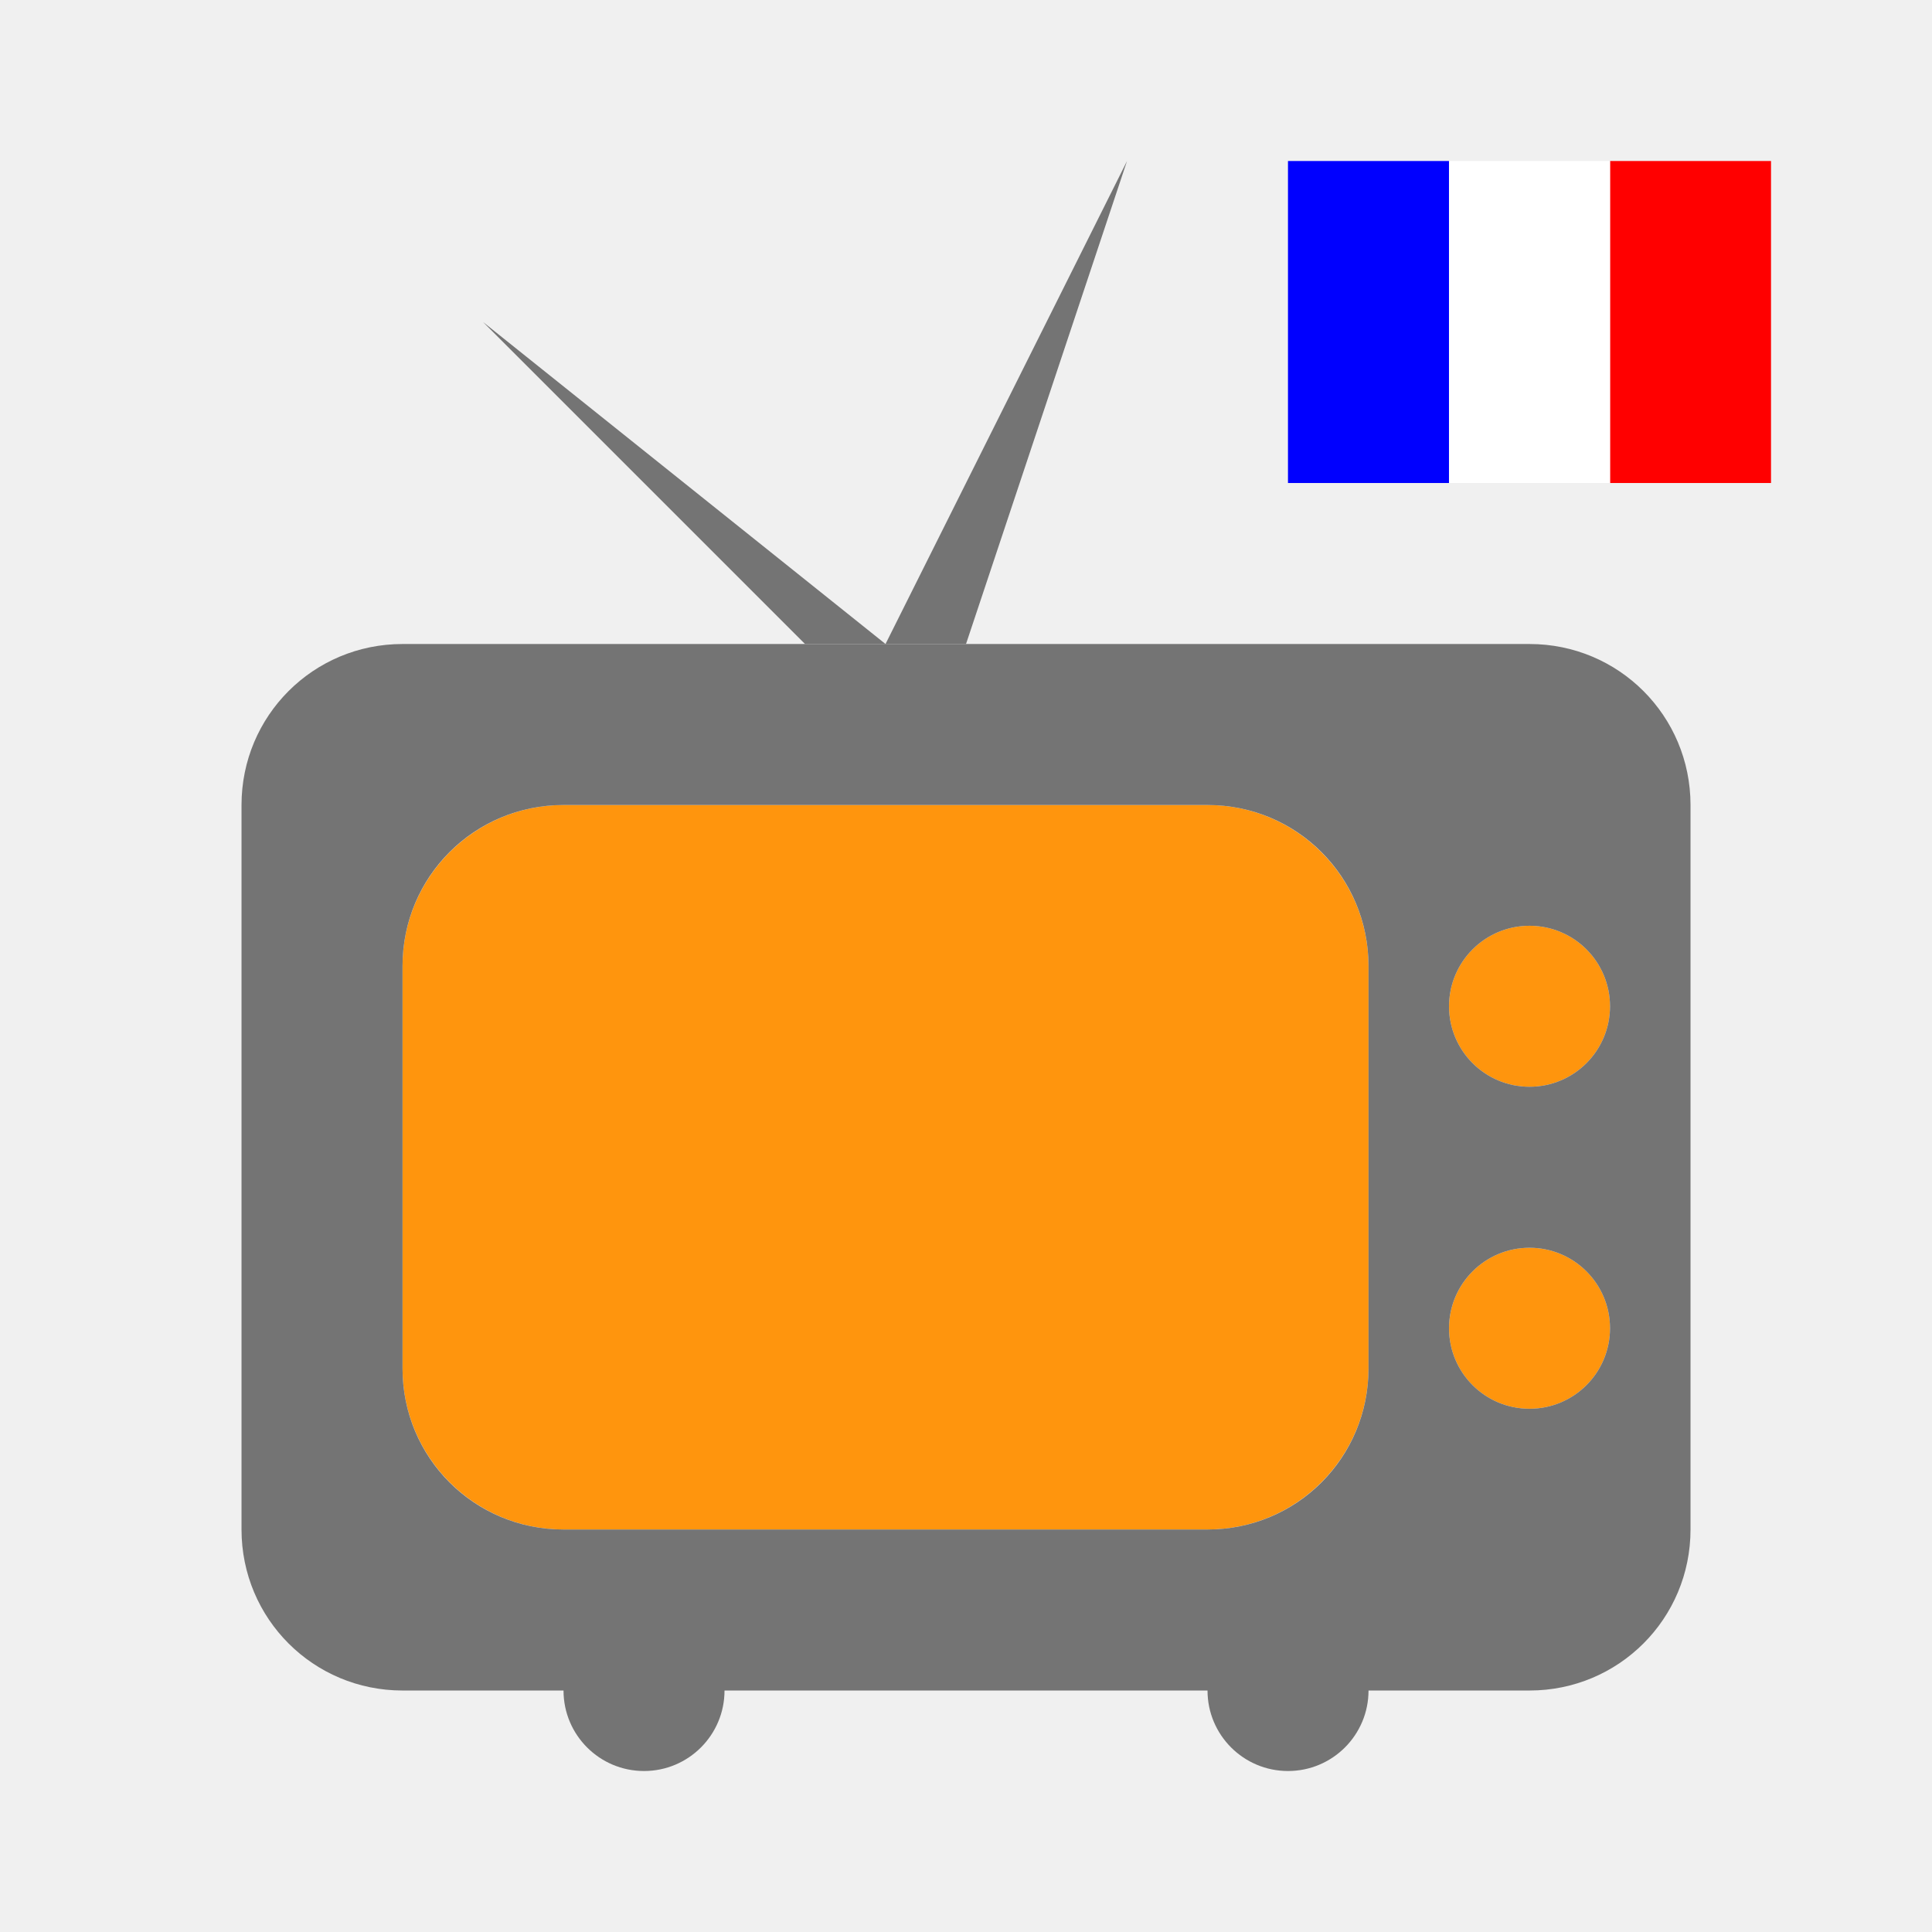
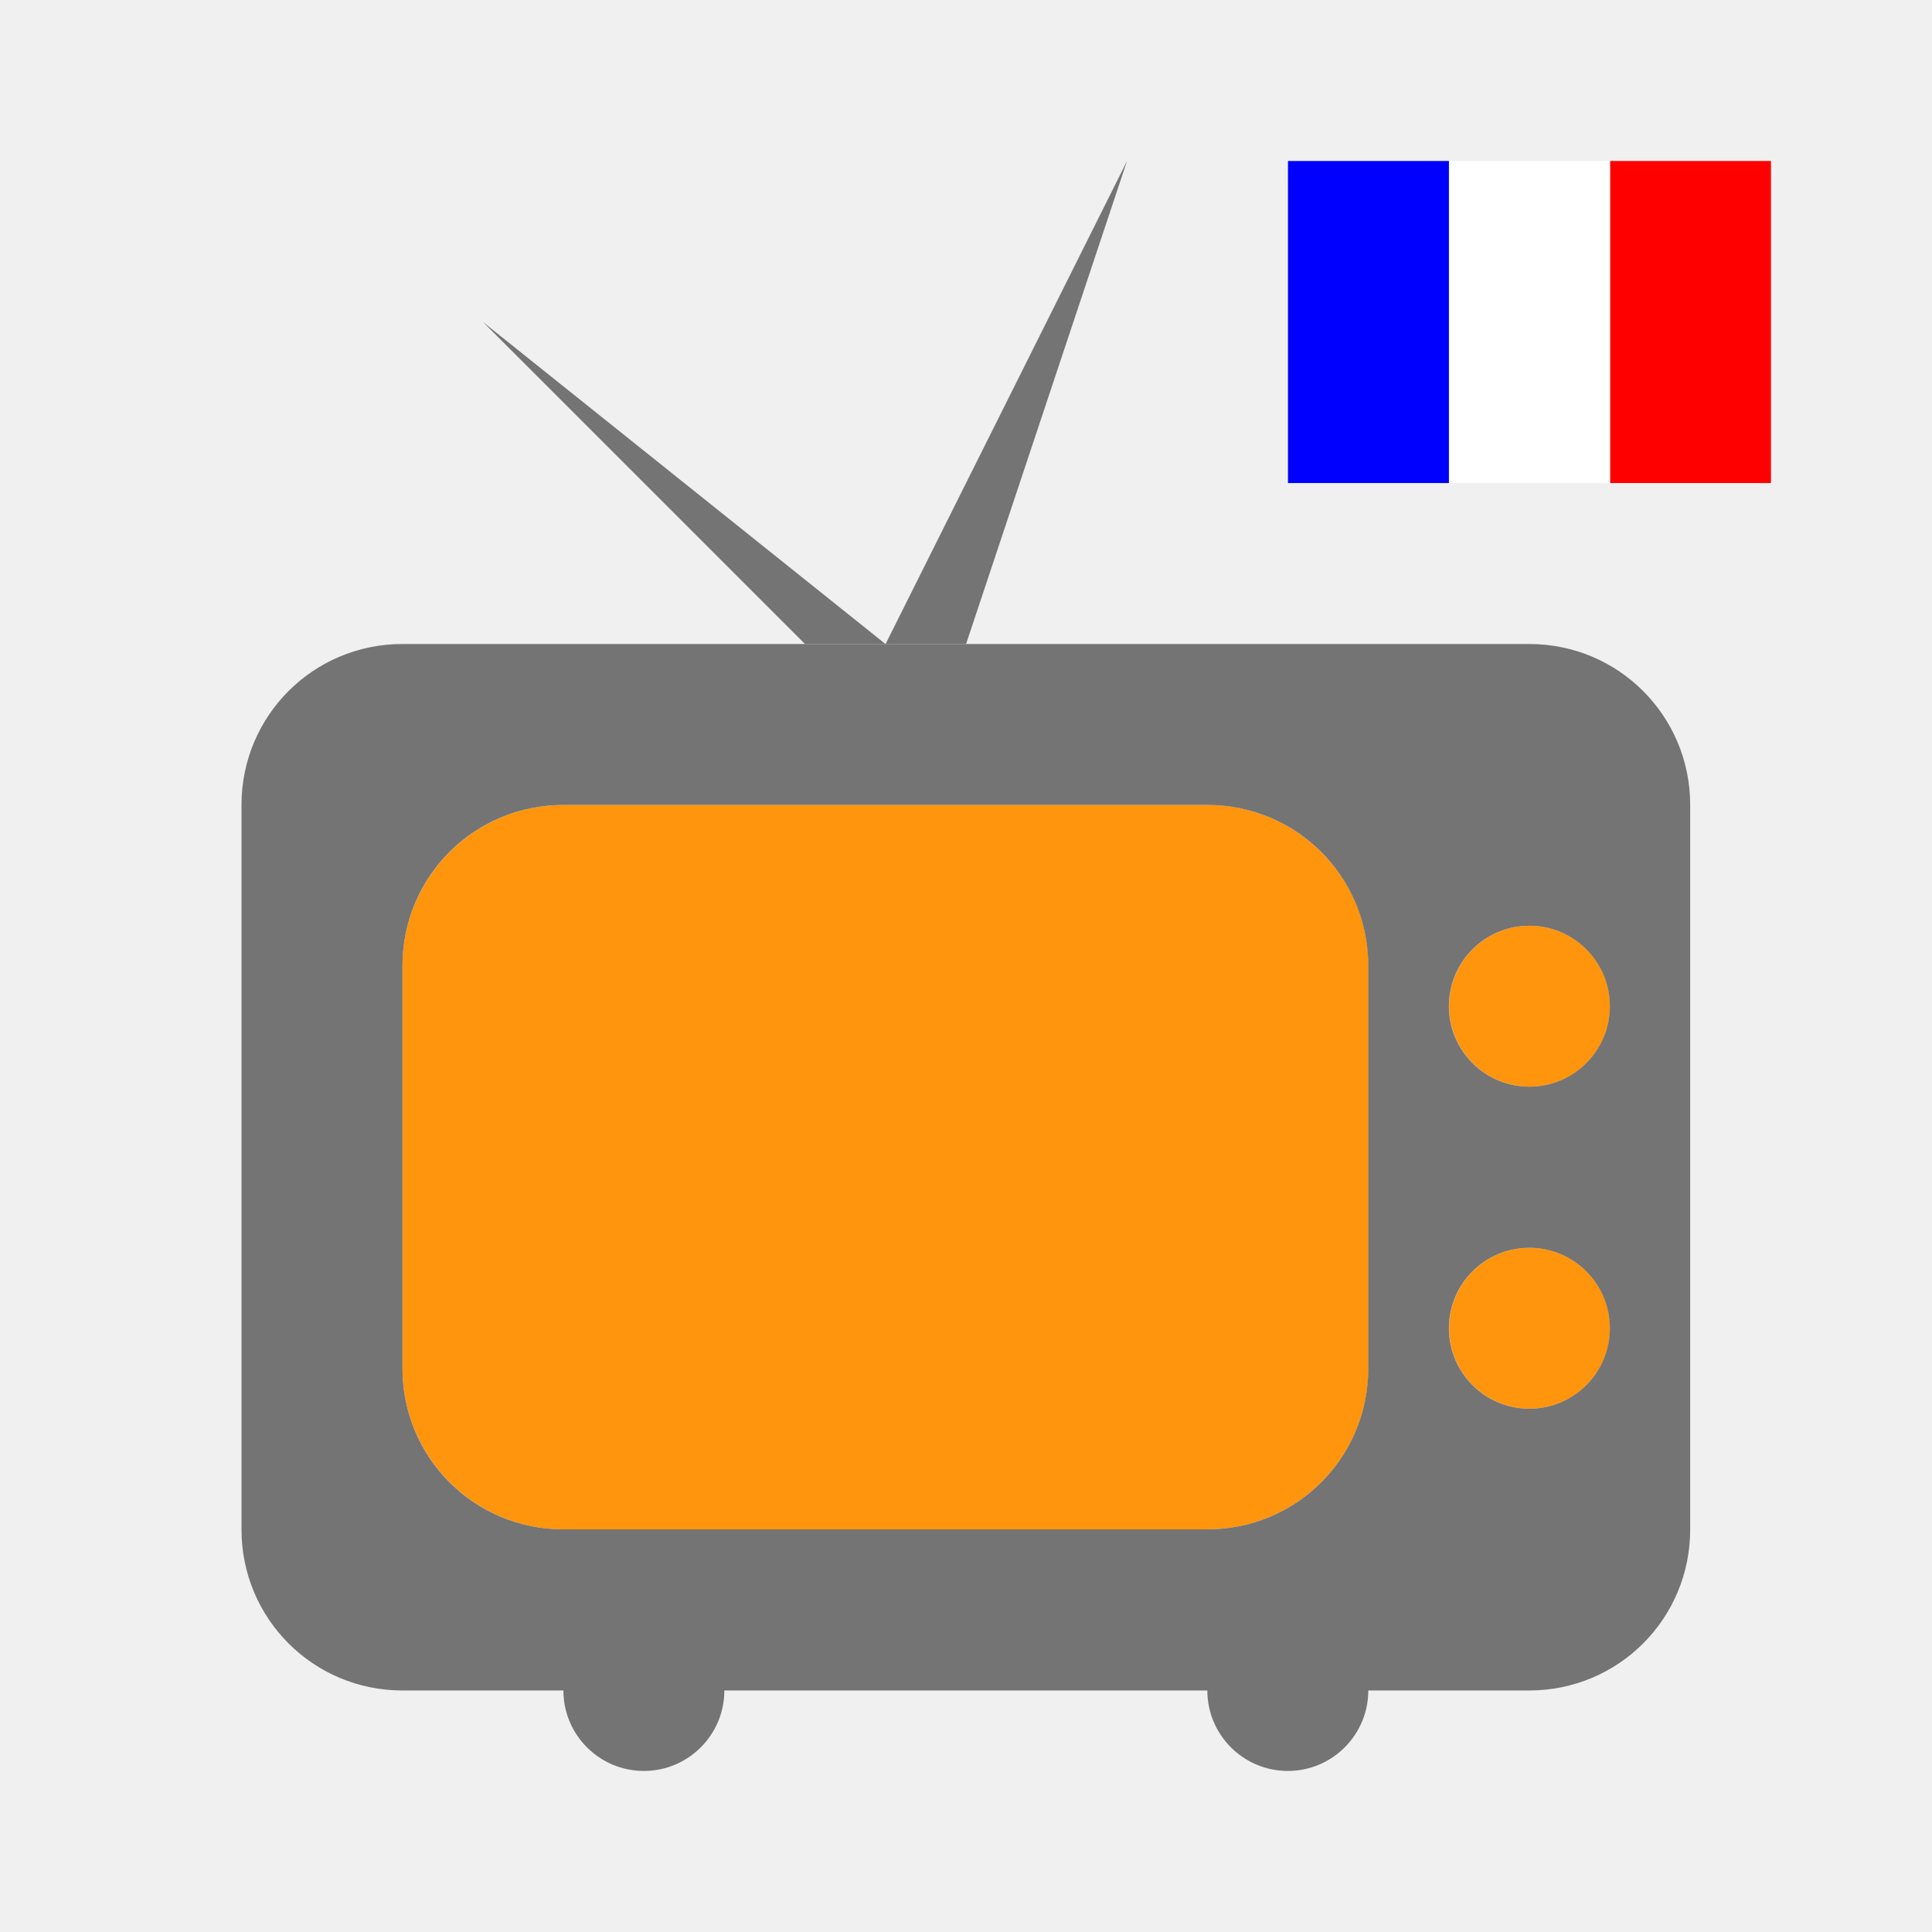
- <svg xmlns="http://www.w3.org/2000/svg" width="48" height="48" viewBox="0 0 48 48" version="1.1" id="svg5502">
+ <svg xmlns="http://www.w3.org/2000/svg" width="48" height="48" viewBox="0 0 12.7 12.7" version="1.1" id="svg5502">
  <defs id="defs5496" />
  <g id="layer1" transform="translate(-96.45953,-120.5607)">
-     <rect style="color:#000000;display:inline;overflow:visible;visibility:visible;opacity:1;fill:#ff950d;fill-opacity:1;fill-rule:evenodd;stroke:none;stroke-width:3;stroke-linecap:butt;stroke-linejoin:round;stroke-miterlimit:4;stroke-dasharray:none;stroke-dashoffset:4.2;stroke-opacity:1;marker:none;enable-background:accumulate" id="rect10119" width="24" height="18" x="106.46" y="140.561" rx="4" ry="4" />
-     <ellipse style="color:#000000;display:inline;overflow:visible;visibility:visible;opacity:1;fill:#ff950d;fill-opacity:1;fill-rule:evenodd;stroke:none;stroke-width:3;stroke-linecap:butt;stroke-linejoin:round;stroke-miterlimit:4;stroke-dasharray:none;stroke-dashoffset:4.2;stroke-opacity:1;marker:none;enable-background:accumulate" id="path10121" cx="134.46" cy="145.561" rx="2" ry="2" />
-     <ellipse style="color:#000000;display:inline;overflow:visible;visibility:visible;opacity:1;fill:#ff950d;fill-opacity:1;fill-rule:evenodd;stroke:none;stroke-width:3;stroke-linecap:butt;stroke-linejoin:round;stroke-miterlimit:4;stroke-dasharray:none;stroke-dashoffset:4.2;stroke-opacity:1;marker:none;enable-background:accumulate" id="path10123" cx="134.46" cy="153.561" rx="2" ry="2" />
-     <path style="color:#000000;display:inline;overflow:visible;visibility:visible;opacity:1;fill:#747474;fill-opacity:1;fill-rule:evenodd;stroke:none;stroke-width:3;stroke-linecap:butt;stroke-linejoin:round;stroke-miterlimit:4;stroke-dasharray:none;stroke-dashoffset:4.2;stroke-opacity:1;marker:none;enable-background:accumulate" d="m 106.46,136.561 c -2.216,0 -4,1.784 -4,4 v 18 c 0,2.216 1.784,4 4,4 h 4 c 0,1.105 0.895,2 2,2 1.105,0 2,-0.895 2,-2 h 12 c 0,1.105 0.895,2 2,2 1.105,0 2,-0.895 2,-2 h 4 c 2.216,0 4,-1.784 4,-4 v -18 c 0,-2.216 -1.784,-4 -4,-4 z m 4,4 h 16 c 2.216,0 4,1.784 4,4 v 10 c 0,2.216 -1.784,4 -4,4 h -16 c -2.216,0 -4,-1.784 -4,-4 v -10 c 0,-2.216 1.784,-4 4,-4 z m 24,3 a 2,2 0 0 1 2,2 2,2 0 0 1 -2,2 2,2 0 0 1 -2,-2 2,2 0 0 1 2,-2 z m 0,8 a 2,2 0 0 1 2,2 2,2 0 0 1 -2,2 2,2 0 0 1 -2,-2 2,2 0 0 1 2,-2 z" id="rect10117" />
-     <path style="display:inline;fill:#747474;fill-opacity:1;fill-rule:evenodd;stroke:none;stroke-width:1px;stroke-linecap:butt;stroke-linejoin:miter;stroke-opacity:1" d="m 116.46,136.561 -8,-8 10,8 z" id="path10130" />
-     <path id="path10132" d="m 120.46,136.561 4,-12 -6,12 z" style="display:inline;fill:#747474;fill-opacity:1;fill-rule:evenodd;stroke:none;stroke-width:1px;stroke-linecap:butt;stroke-linejoin:miter;stroke-opacity:1" />
-     <rect style="color:#000000;display:inline;overflow:visible;visibility:visible;opacity:1;fill:#ff0000;fill-opacity:1;fill-rule:evenodd;stroke:none;stroke-width:3;stroke-linecap:butt;stroke-linejoin:round;stroke-miterlimit:4;stroke-dasharray:none;stroke-dashoffset:4.2;stroke-opacity:1;marker:none;enable-background:accumulate" id="rect10134" width="4" height="8" x="136.46" y="124.561" rx="0" ry="0" />
-     <rect ry="0" rx="0" y="124.561" x="132.46" height="8" width="4" id="rect10138" style="color:#000000;display:inline;overflow:visible;visibility:visible;opacity:1;fill:#ffffff;fill-opacity:1;fill-rule:evenodd;stroke:none;stroke-width:3;stroke-linecap:butt;stroke-linejoin:round;stroke-miterlimit:4;stroke-dasharray:none;stroke-dashoffset:4.2;stroke-opacity:1;marker:none;enable-background:accumulate" />
-     <rect style="color:#000000;display:inline;overflow:visible;visibility:visible;opacity:1;fill:#0000ff;fill-opacity:1;fill-rule:evenodd;stroke:none;stroke-width:3;stroke-linecap:butt;stroke-linejoin:round;stroke-miterlimit:4;stroke-dasharray:none;stroke-dashoffset:4.2;stroke-opacity:1;marker:none;enable-background:accumulate" id="rect10140" width="4" height="8" x="128.459" y="124.561" rx="0" ry="0" />
+     <rect style="color:#000000;display:inline;overflow:visible;visibility:visible;opacity:1;fill:#ff950d;fill-opacity:1;fill-rule:evenodd;stroke:none;stroke-width:0.794;stroke-linecap:butt;stroke-linejoin:round;stroke-miterlimit:4;stroke-dasharray:none;stroke-dashoffset:4.2;stroke-opacity:1;marker:none;enable-background:accumulate" id="rect10119" width="6.35" height="4.762" x="99.105" y="125.852" rx="1.058" ry="1.058" />
+     <circle style="color:#000000;display:inline;overflow:visible;visibility:visible;opacity:1;fill:#ff950d;fill-opacity:1;fill-rule:evenodd;stroke:none;stroke-width:0.794;stroke-linecap:butt;stroke-linejoin:round;stroke-miterlimit:4;stroke-dasharray:none;stroke-dashoffset:4.2;stroke-opacity:1;marker:none;enable-background:accumulate" id="path10121" cx="106.514" cy="127.175" r="0.529" />
+     <circle style="color:#000000;display:inline;overflow:visible;visibility:visible;opacity:1;fill:#ff950d;fill-opacity:1;fill-rule:evenodd;stroke:none;stroke-width:0.794;stroke-linecap:butt;stroke-linejoin:round;stroke-miterlimit:4;stroke-dasharray:none;stroke-dashoffset:4.2;stroke-opacity:1;marker:none;enable-background:accumulate" id="path10123" cx="106.514" cy="129.292" r="0.529" />
+     <path style="color:#000000;display:inline;overflow:visible;visibility:visible;opacity:1;fill:#747474;fill-opacity:1;fill-rule:evenodd;stroke:none;stroke-width:0.794;stroke-linecap:butt;stroke-linejoin:round;stroke-miterlimit:4;stroke-dasharray:none;stroke-dashoffset:4.2;stroke-opacity:1;marker:none;enable-background:accumulate" d="m 99.105,124.794 c -0.586,0 -1.058,0.472 -1.058,1.058 v 4.763 c 0,0.586 0.472,1.058 1.058,1.058 h 1.058 c 0,0.292 0.237,0.529 0.529,0.529 0.292,0 0.529,-0.237 0.529,-0.529 h 3.175 c 0,0.292 0.237,0.529 0.529,0.529 0.292,0 0.529,-0.237 0.529,-0.529 h 1.058 c 0.586,0 1.058,-0.472 1.058,-1.058 v -4.763 c 0,-0.586 -0.472,-1.058 -1.058,-1.058 z m 1.058,1.058 h 4.233 c 0.586,0 1.058,0.472 1.058,1.058 v 2.646 c 0,0.586 -0.472,1.058 -1.058,1.058 h -4.233 c -0.586,0 -1.058,-0.472 -1.058,-1.058 v -2.646 c 0,-0.586 0.472,-1.058 1.058,-1.058 z m 6.35,0.794 a 0.529,0.529 0 0 1 0.529,0.529 0.529,0.529 0 0 1 -0.529,0.529 0.529,0.529 0 0 1 -0.529,-0.529 0.529,0.529 0 0 1 0.529,-0.529 z m 0,2.117 a 0.529,0.529 0 0 1 0.529,0.529 0.529,0.529 0 0 1 -0.529,0.529 0.529,0.529 0 0 1 -0.529,-0.529 0.529,0.529 0 0 1 0.529,-0.529 z" id="rect10117" />
+     <path style="display:inline;fill:#747474;fill-opacity:1;fill-rule:evenodd;stroke:none;stroke-width:0.265px;stroke-linecap:butt;stroke-linejoin:miter;stroke-opacity:1" d="m 101.751,124.794 -2.117,-2.117 2.646,2.117 z" id="path10130" />
+     <path id="path10132" d="m 102.81,124.794 1.058,-3.175 -1.587,3.175 z" style="display:inline;fill:#747474;fill-opacity:1;fill-rule:evenodd;stroke:none;stroke-width:0.265px;stroke-linecap:butt;stroke-linejoin:miter;stroke-opacity:1" />
+     <rect style="color:#000000;display:inline;overflow:visible;visibility:visible;opacity:1;fill:#ff0000;fill-opacity:1;fill-rule:evenodd;stroke:none;stroke-width:0.794;stroke-linecap:butt;stroke-linejoin:round;stroke-miterlimit:4;stroke-dasharray:none;stroke-dashoffset:4.2;stroke-opacity:1;marker:none;enable-background:accumulate" id="rect10134" width="1.058" height="2.117" x="107.043" y="121.619" rx="0" ry="0" />
+     <rect ry="0" rx="0" y="121.619" x="105.985" height="2.117" width="1.058" id="rect10138" style="color:#000000;display:inline;overflow:visible;visibility:visible;opacity:1;fill:#ffffff;fill-opacity:1;fill-rule:evenodd;stroke:none;stroke-width:0.794;stroke-linecap:butt;stroke-linejoin:round;stroke-miterlimit:4;stroke-dasharray:none;stroke-dashoffset:4.2;stroke-opacity:1;marker:none;enable-background:accumulate" />
+     <rect style="color:#000000;display:inline;overflow:visible;visibility:visible;opacity:1;fill:#0000ff;fill-opacity:1;fill-rule:evenodd;stroke:none;stroke-width:0.794;stroke-linecap:butt;stroke-linejoin:round;stroke-miterlimit:4;stroke-dasharray:none;stroke-dashoffset:4.2;stroke-opacity:1;marker:none;enable-background:accumulate" id="rect10140" width="1.058" height="2.117" x="104.926" y="121.619" rx="0" ry="0" />
  </g>
</svg>
